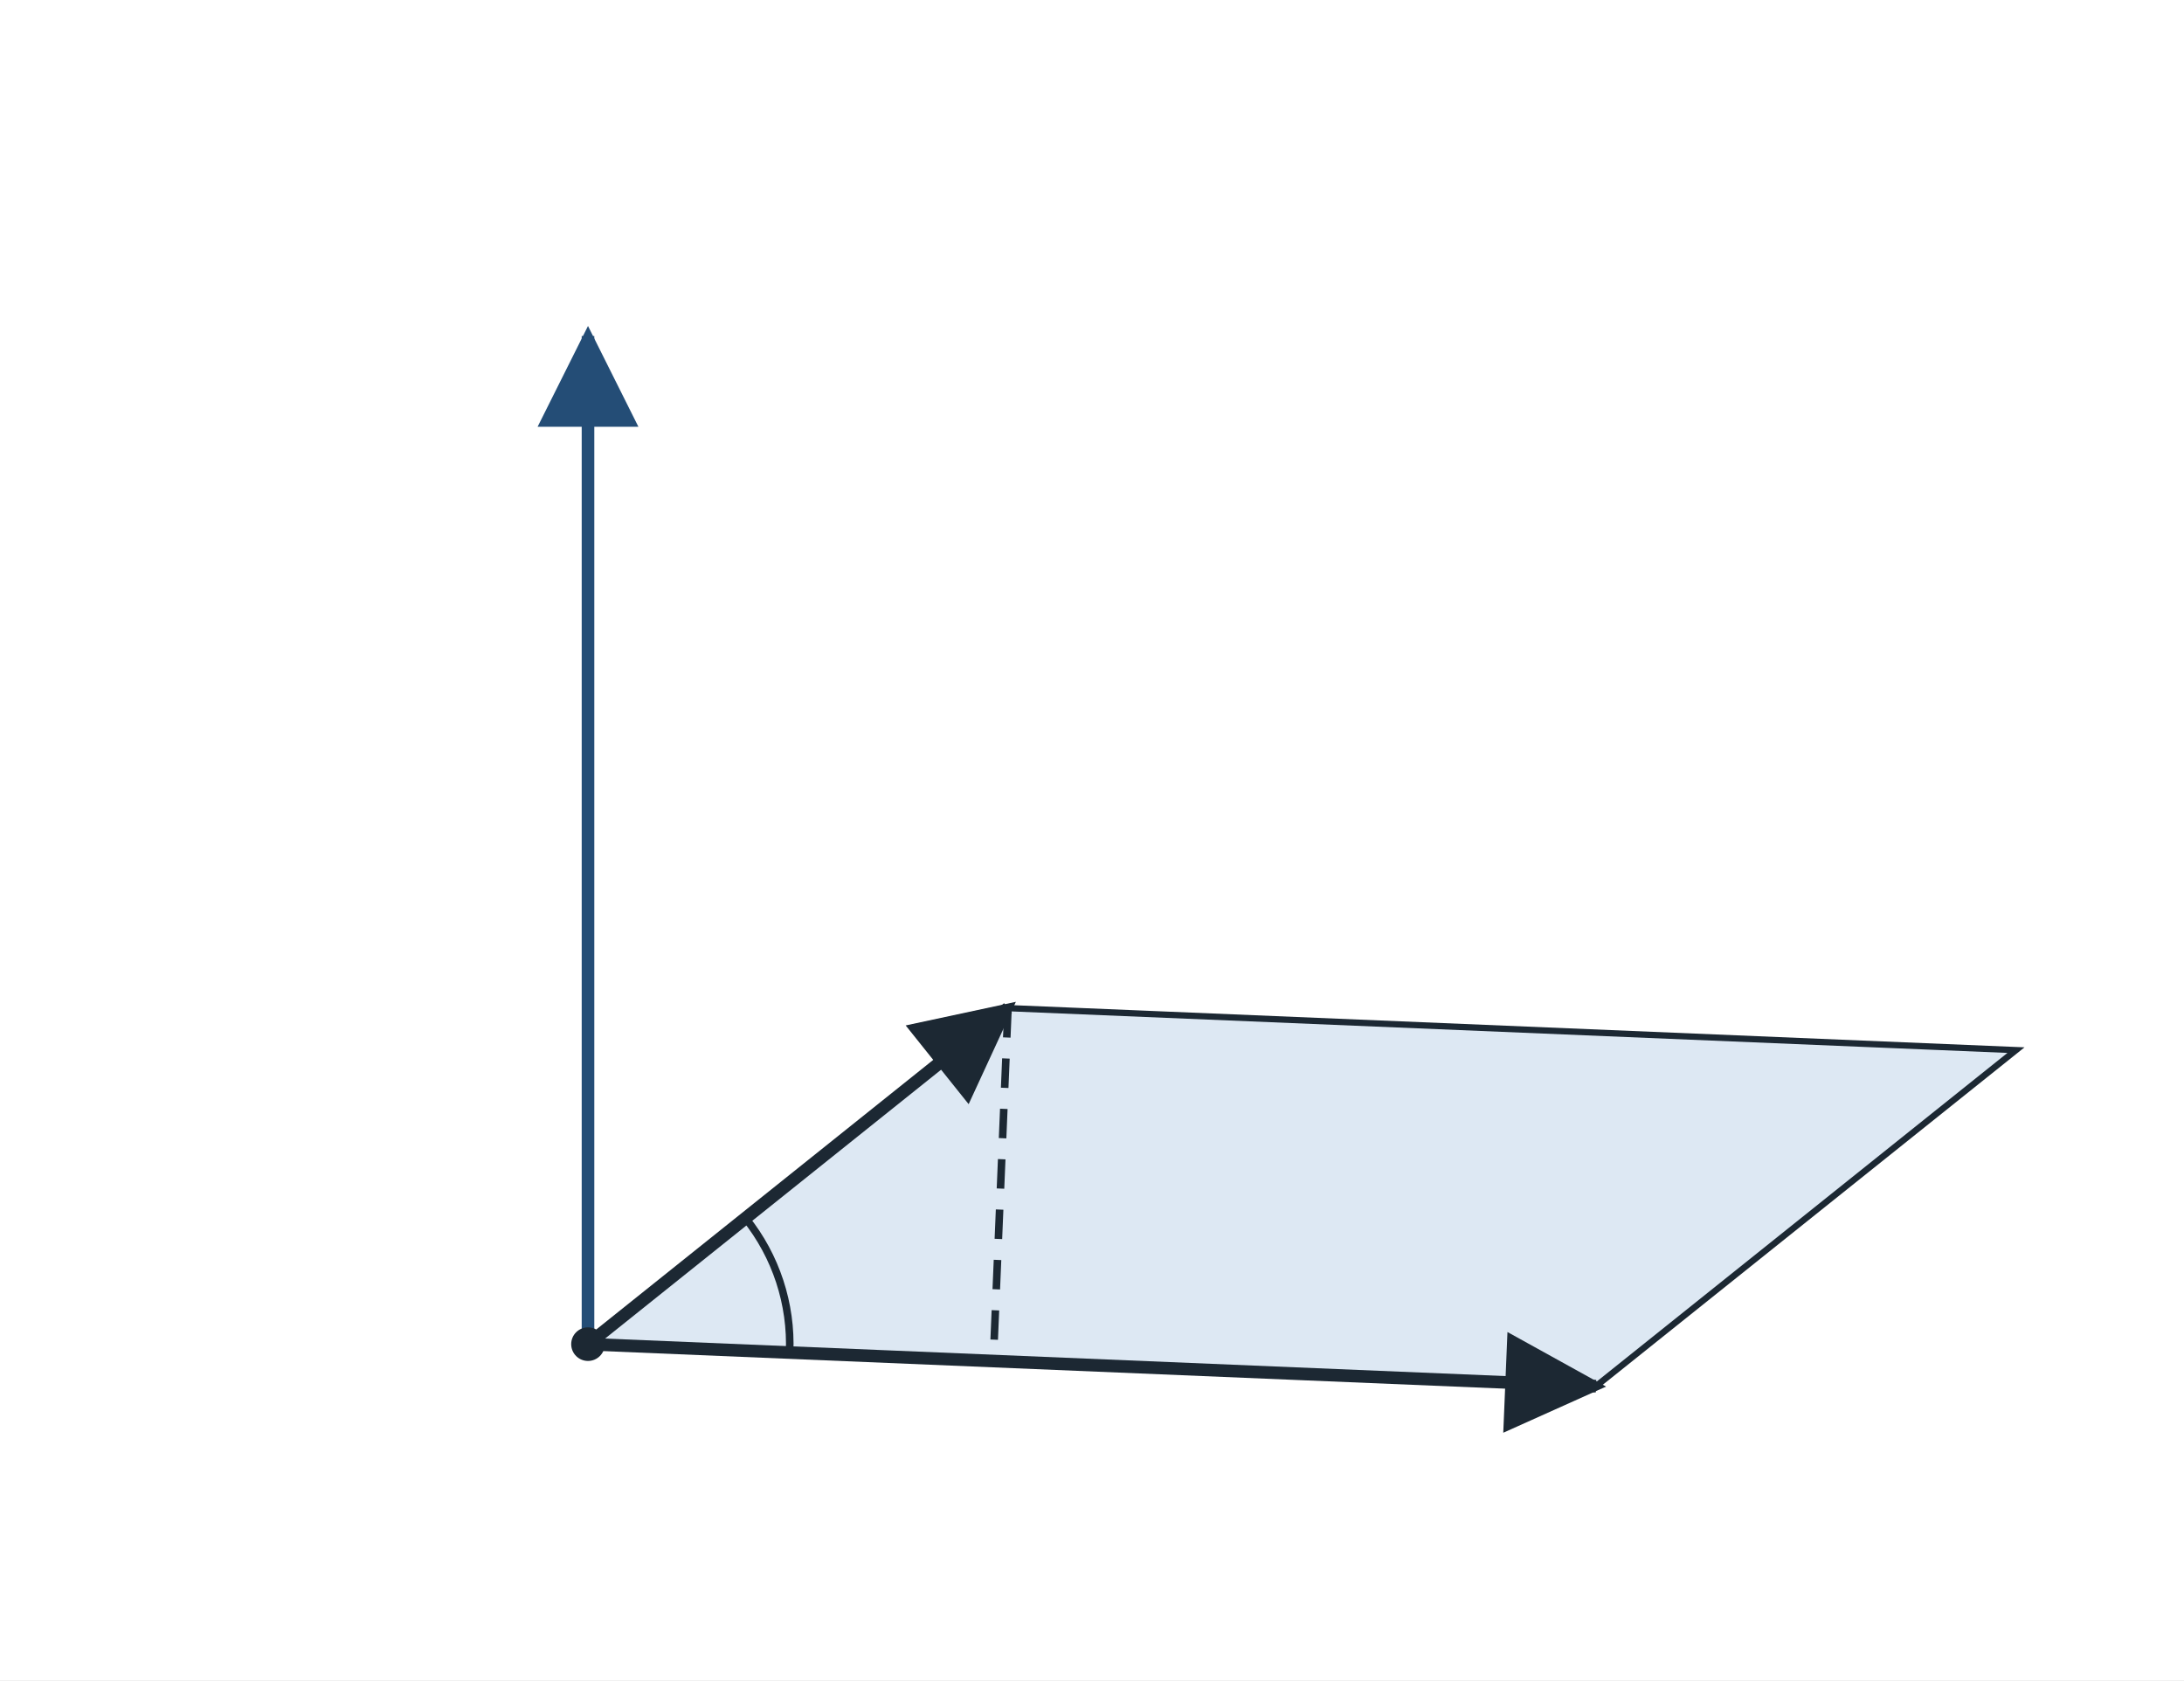
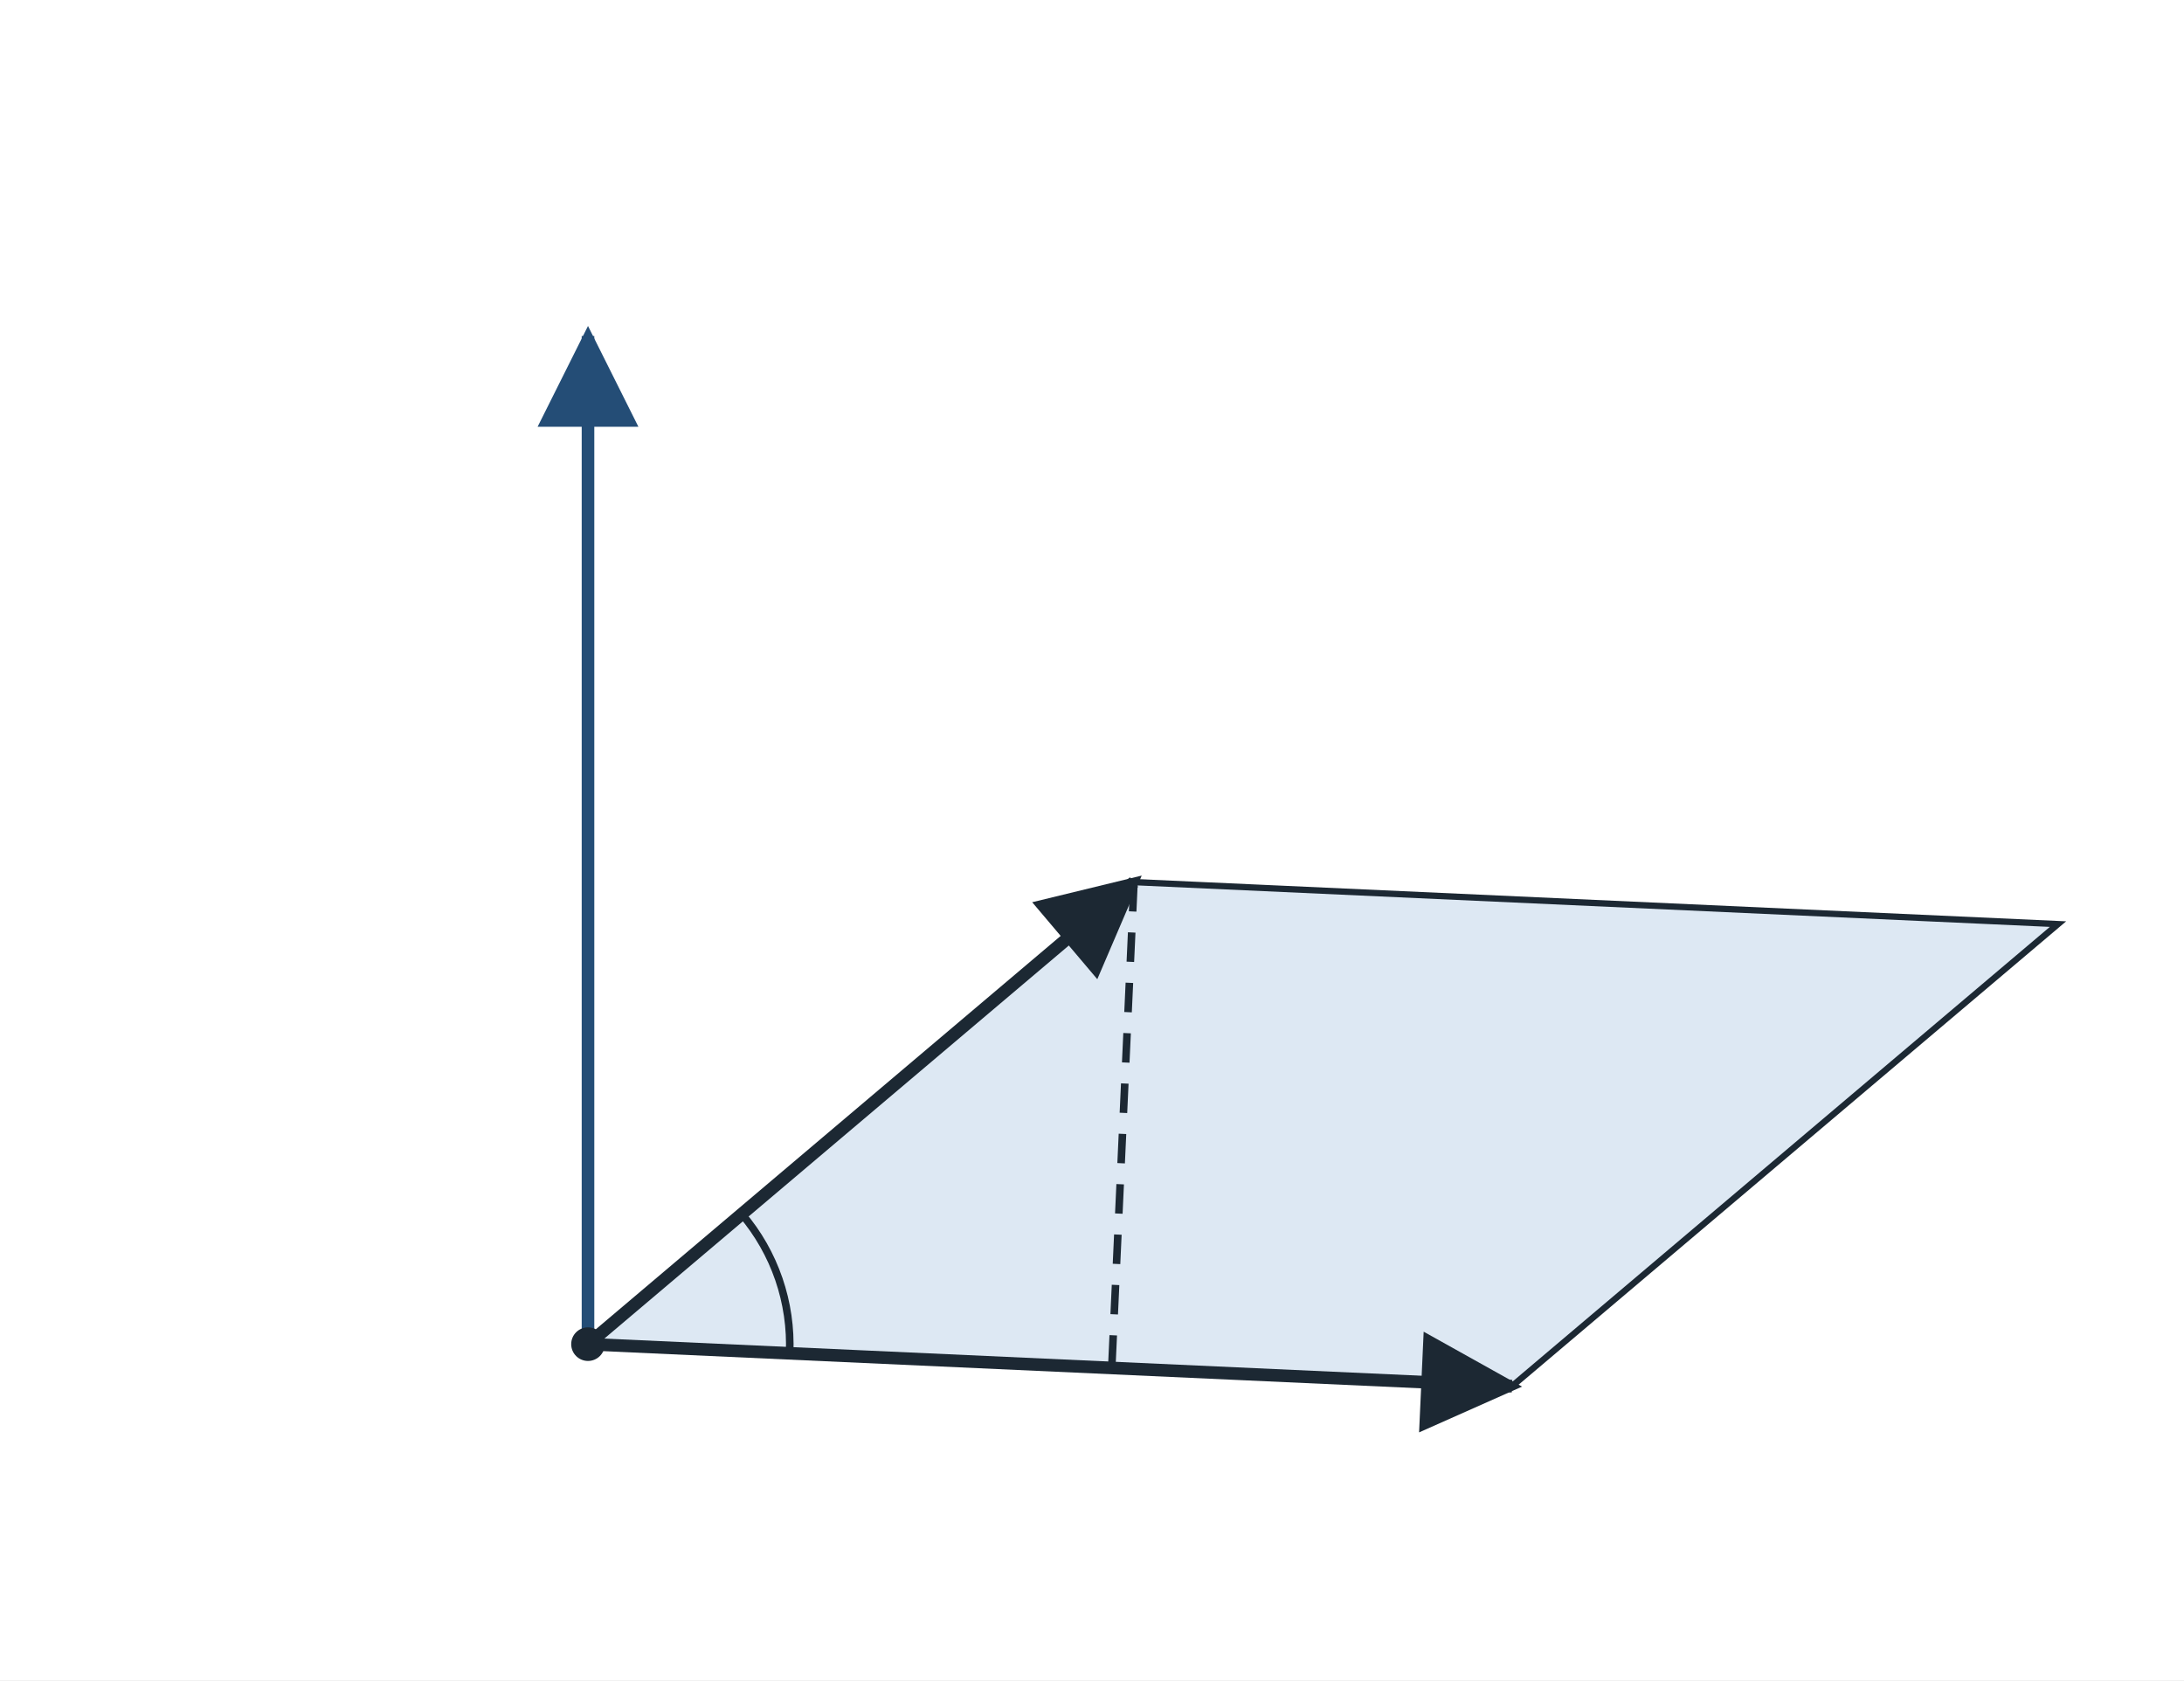
<svg xmlns="http://www.w3.org/2000/svg" viewBox="0 0 520 400" width="520" height="400" role="img">
  <defs>
    <marker id="ah" viewBox="0 0 10 10" refX="9" refY="5" markerWidth="8" markerHeight="8" orient="auto-start-reverse">
      <path d="M0,0 L10,5 L0,10 z" fill="#1c2833" />
    </marker>
    <marker id="ahb" viewBox="0 0 10 10" refX="9" refY="5" markerWidth="8" markerHeight="8" orient="auto-start-reverse">
      <path d="M0,0 L10,5 L0,10 z" fill="#244d76" />
    </marker>
  </defs>
  <rect x="0" y="0" width="520" height="400" fill="#ffffff" />
-   <polygon points="140.0,320.0 380.0,330.0 480.0,250.0 240.0,240.0" fill="#dde8f3" stroke="#1c2833" stroke-width="1.5" />
-   <line x1="240.0" y1="240.0" x2="236.5" y2="324.0" stroke="#1c2833" stroke-width="1.8" stroke-dasharray="7 5" />
-   <path d="M188.0,322.0 A48,48 0 0,0 177.5,290.0" fill="none" stroke="#1c2833" stroke-width="1.8" />
-   <line x1="140.0" y1="320.0" x2="380.0" y2="330.0" stroke="#1c2833" stroke-width="3" marker-end="url(#ah)" />
-   <line x1="140.0" y1="320.0" x2="240.0" y2="240.0" stroke="#1c2833" stroke-width="3" marker-end="url(#ah)" />
+   <polygon points="140.0,320.0 360.0,330.0 490.0,220.0 270.0,210.0" fill="#dde8f3" stroke="#1c2833" stroke-width="1.5" />
+   <line x1="270.0" y1="210.0" x2="264.7" y2="325.7" stroke="#1c2833" stroke-width="1.8" stroke-dasharray="7 5" />
+   <path d="M188.0,322.2 A48,48 0 0,0 176.6,289.0" fill="none" stroke="#1c2833" stroke-width="1.8" />
+   <line x1="140.0" y1="320.0" x2="360.0" y2="330.0" stroke="#1c2833" stroke-width="3" marker-end="url(#ah)" />
+   <line x1="140.0" y1="320.0" x2="270.0" y2="210.0" stroke="#1c2833" stroke-width="3" marker-end="url(#ah)" />
  <line x1="140.0" y1="320.0" x2="140.0" y2="80.0" stroke="#244d76" stroke-width="3" marker-end="url(#ahb)" />
  <circle cx="140.0" cy="320.0" r="4" fill="#1c2833" />
</svg>
